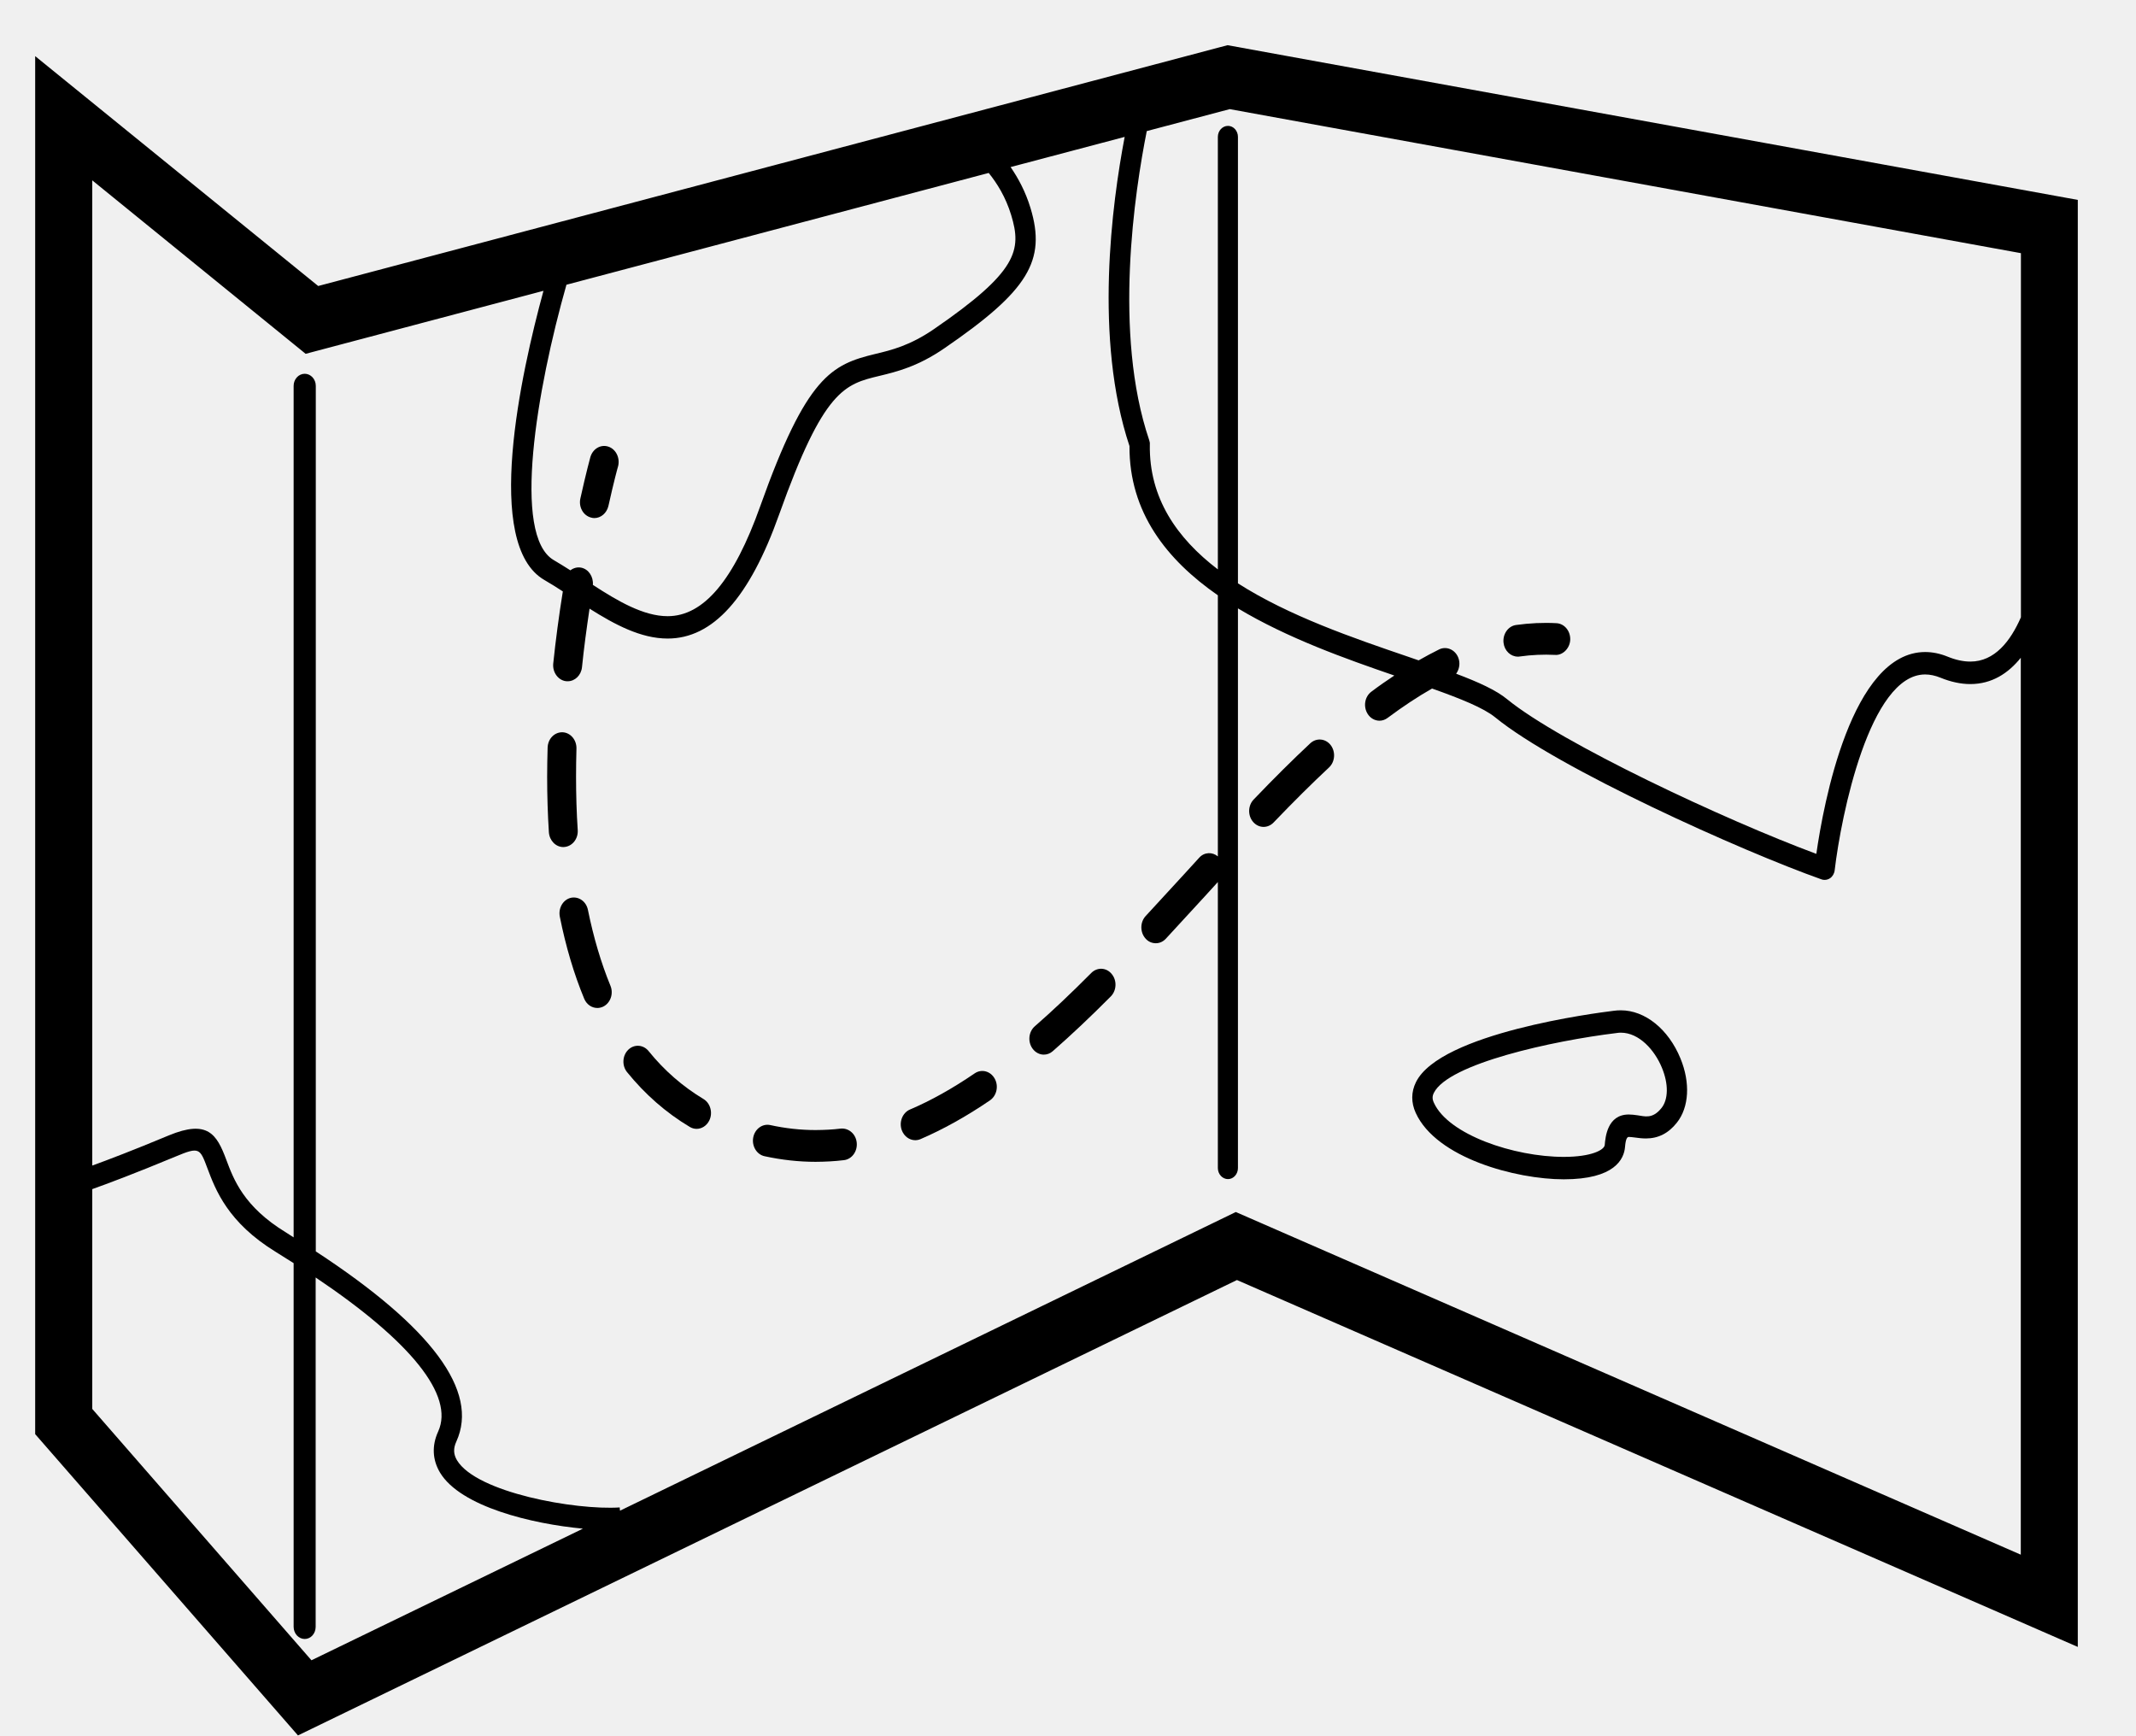
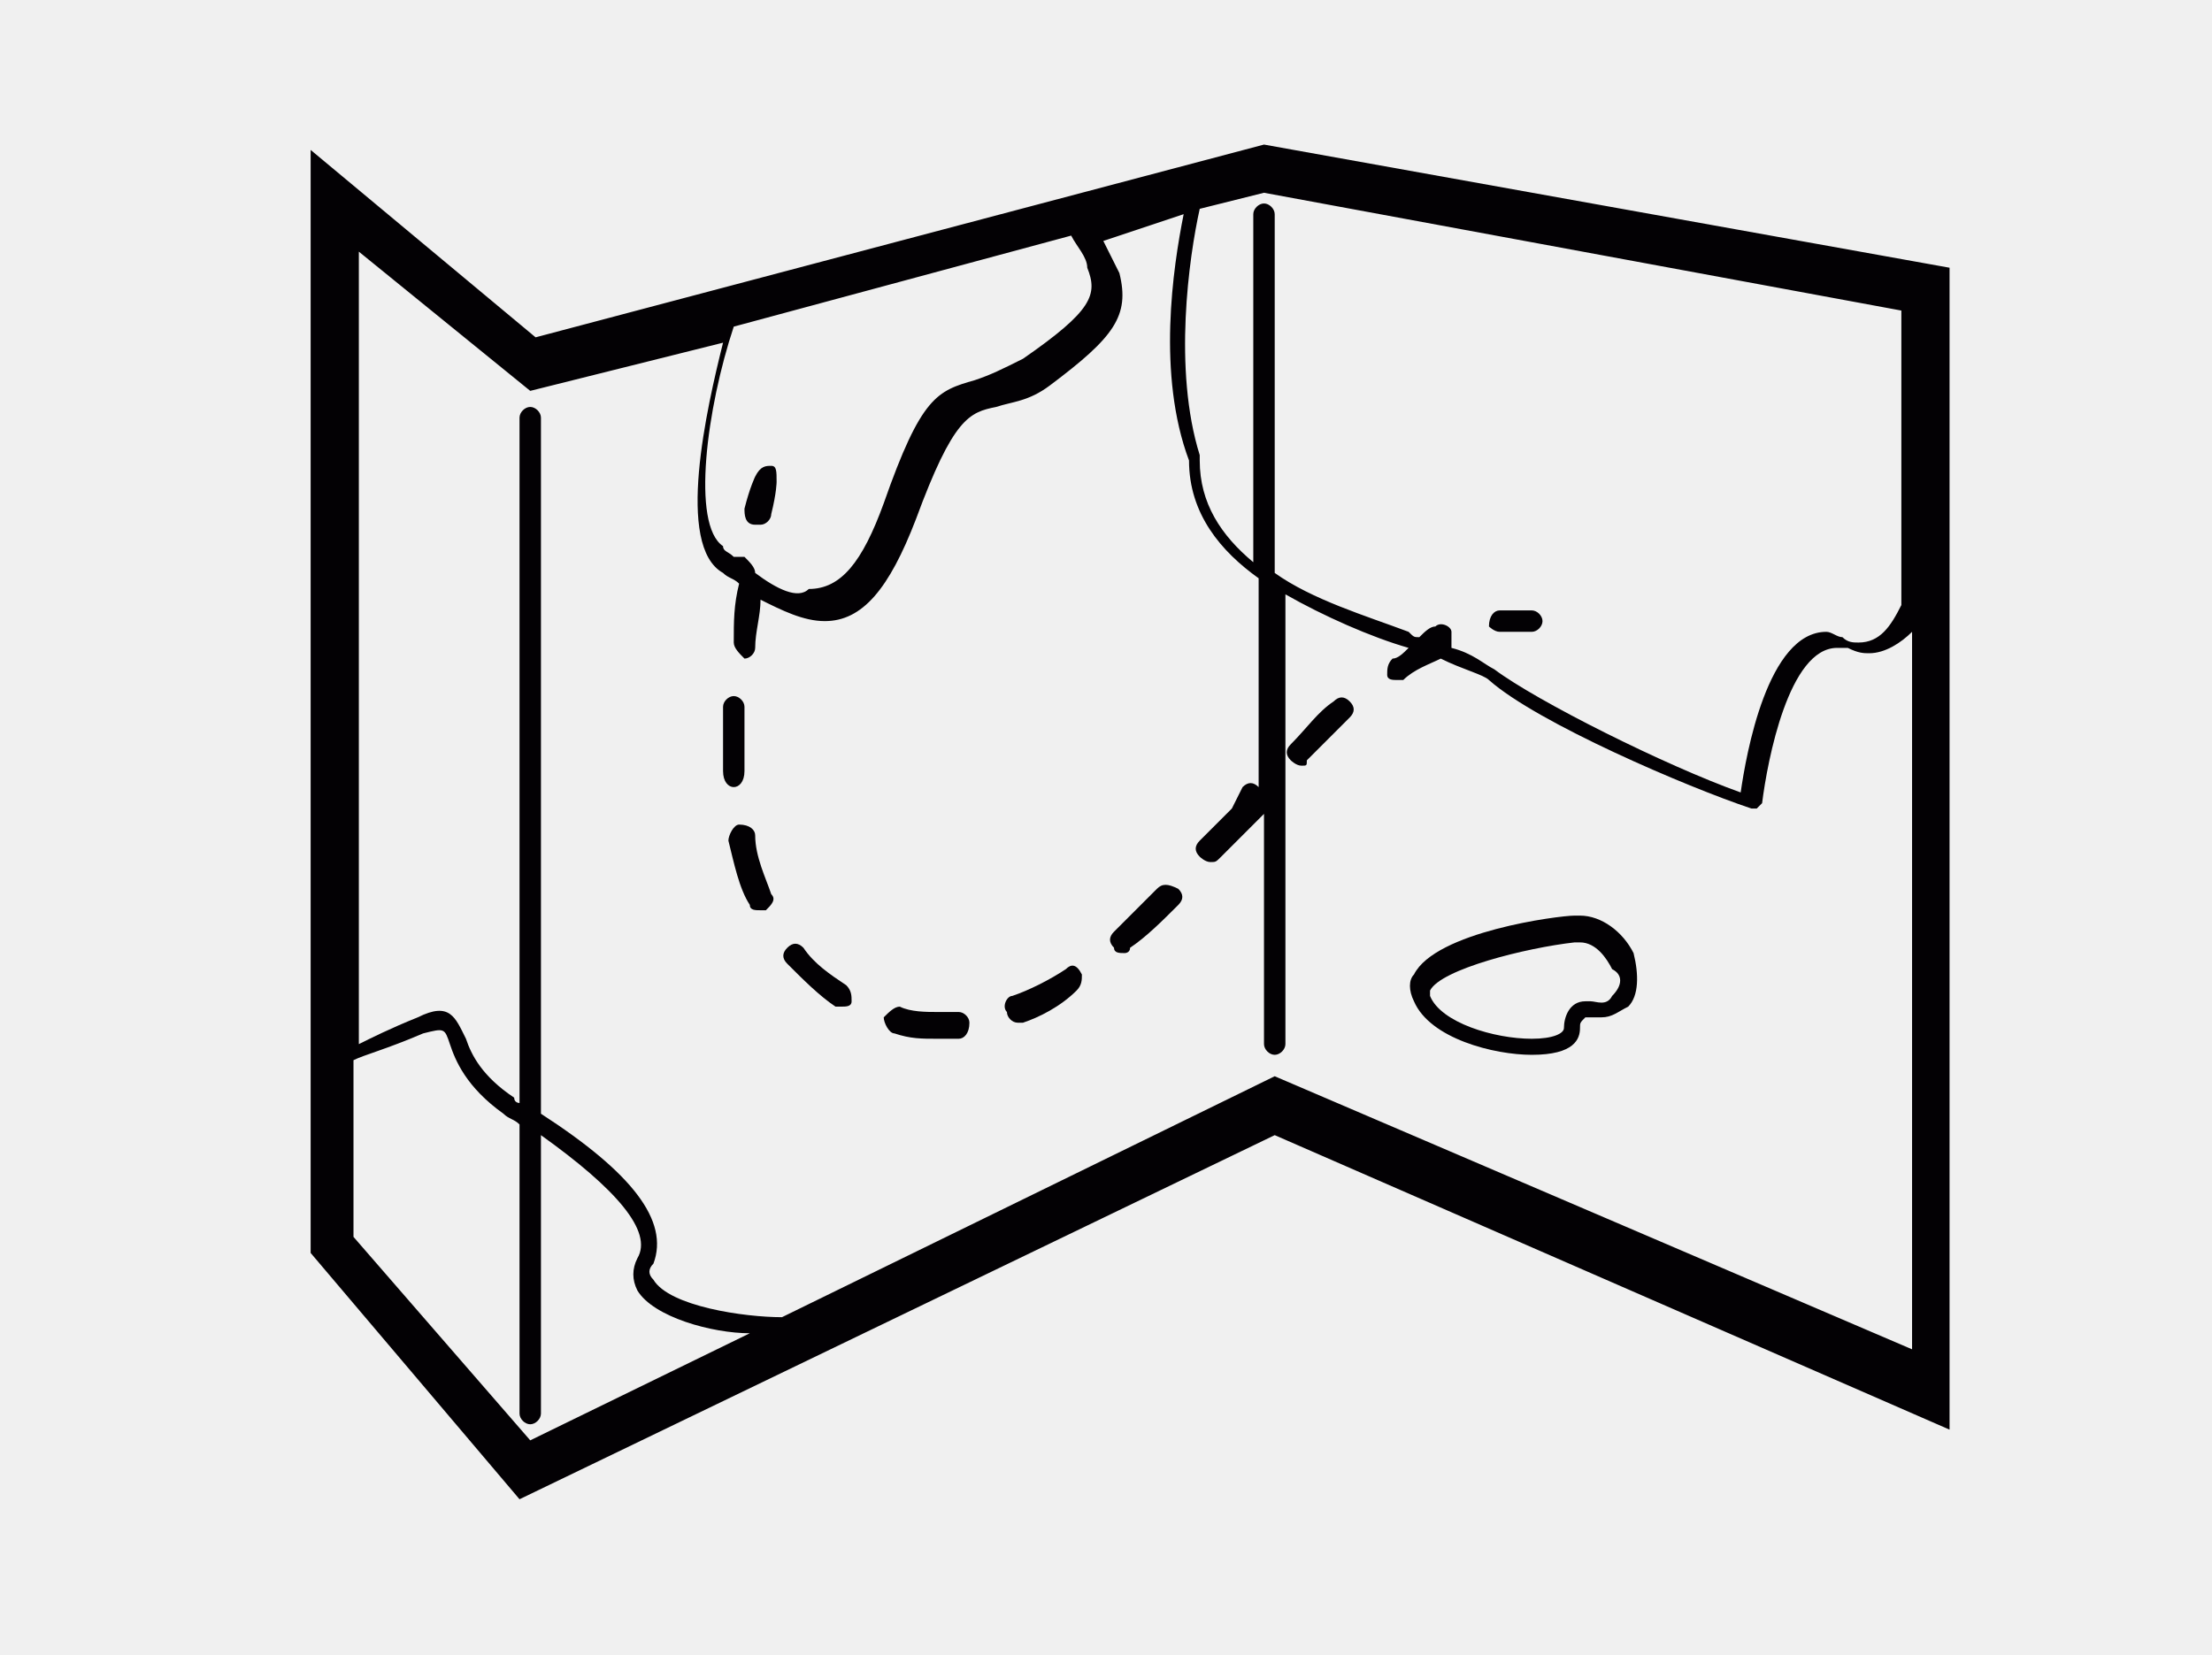
- <svg xmlns="http://www.w3.org/2000/svg" xmlns:xlink="http://www.w3.org/1999/xlink" width="32px" height="26px" viewBox="0 0 32 26" version="1.1">
-   <defs>
-     <polyline id="path-1" points="1024 0 1024 3609 0 3609 0 0" />
-   </defs>
-   <g id="Page-1" stroke="none" stroke-width="1" fill="none" fill-rule="evenodd">
-     <g id="web-A&amp;A-LANDING(1)" transform="translate(-473, -968)">
-       <g id="Group-8" transform="translate(0, 123)" />
-       <g id="Group-15" transform="translate(116, 89)" />
-       <g id="Group-140" transform="translate(471, 754)" />
-       <g id="Group-178">
-         <mask id="mask-2" fill="white">
-           <use xlink:href="#path-1" />
-         </mask>
-         <g id="Clip-156" />
-         <path d="M491.514,986.159 L482.288,990.634 L482.284,990.585 C481.623,990.629 480.139,990.364 479.846,989.878 C479.793,989.788 479.789,989.701 479.837,989.597 C480.18,988.843 479.469,987.886 477.731,986.749 L477.731,973.781 C477.731,973.681 477.656,973.6 477.565,973.6 C477.474,973.6 477.399,973.681 477.399,973.781 L477.399,986.539 C477.361,986.514 477.324,986.49 477.284,986.465 C476.652,986.08 476.5,985.671 476.389,985.373 C476.248,984.996 476.113,984.769 475.527,985.012 C474.988,985.237 474.611,985.38 474.382,985.463 L474.382,970.702 L477.579,973.301 L481.142,972.357 C480.805,973.591 480.236,976.16 481.156,976.69 C481.247,976.742 481.339,976.801 481.432,976.861 C481.373,977.226 481.325,977.589 481.288,977.943 C481.276,978.073 481.361,978.191 481.479,978.206 C481.488,978.207 481.497,978.207 481.505,978.207 C481.613,978.207 481.707,978.117 481.719,977.996 C481.748,977.709 481.788,977.415 481.832,977.119 C482.211,977.358 482.601,977.567 483.002,977.567 C483.68,977.567 484.228,976.959 484.673,975.707 C485.341,973.832 485.656,973.756 486.178,973.631 C486.433,973.569 486.75,973.493 487.154,973.214 C488.402,972.357 488.678,971.906 488.438,971.116 C488.363,970.869 488.253,970.667 488.14,970.503 L489.849,970.051 C489.659,971.046 489.387,973.077 489.921,974.683 C489.916,975.677 490.479,976.387 491.245,976.919 L491.245,980.831 C491.163,980.762 491.043,980.765 490.966,980.85 L490.748,981.089 C490.553,981.302 490.358,981.514 490.163,981.725 C490.079,981.816 490.077,981.967 490.161,982.061 C490.202,982.109 490.259,982.132 490.315,982.132 C490.37,982.132 490.423,982.11 490.466,982.064 C490.661,981.853 490.856,981.64 491.051,981.428 L491.245,981.215 L491.245,985.5 C491.245,985.591 491.313,985.666 491.397,985.666 C491.479,985.666 491.546,985.591 491.546,985.5 L491.546,977.115 C492.288,977.561 493.159,977.87 493.889,978.121 C493.776,978.196 493.661,978.275 493.545,978.363 C493.445,978.437 493.421,978.585 493.488,978.694 C493.529,978.761 493.598,978.798 493.666,978.798 C493.709,978.798 493.75,978.784 493.788,978.756 C494.019,978.584 494.238,978.439 494.454,978.316 C494.88,978.467 495.226,978.606 495.399,978.747 C496.336,979.513 499.098,980.754 500.288,981.175 C500.303,981.181 500.32,981.183 500.334,981.183 C500.363,981.183 500.392,981.175 500.418,981.157 C500.455,981.131 500.481,981.086 500.486,981.037 C500.582,980.221 501.01,978.105 501.841,978.105 C501.916,978.105 501.993,978.122 502.072,978.154 C502.226,978.217 502.377,978.249 502.517,978.249 C502.842,978.249 503.087,978.087 503.274,977.855 L503.274,991.293 L491.514,986.159 Z M474.382,989.109 L474.382,985.816 C474.596,985.74 475.005,985.588 475.635,985.326 C475.986,985.179 475.995,985.204 476.106,985.5 C476.228,985.825 476.411,986.316 477.135,986.759 C477.226,986.815 477.313,986.87 477.399,986.925 L477.399,992.374 C477.399,992.475 477.474,992.556 477.565,992.556 C477.656,992.556 477.729,992.475 477.729,992.374 L477.729,987.14 C479.159,988.1 479.808,988.909 479.565,989.446 C479.467,989.659 479.478,989.872 479.592,990.063 C479.899,990.574 480.969,990.832 481.733,990.903 L477.666,992.875 L474.382,989.109 Z M481.882,976.763 C481.892,976.641 481.818,976.527 481.707,976.505 C481.649,976.493 481.591,976.51 481.545,976.545 C481.462,976.492 481.378,976.44 481.298,976.393 C480.664,976.028 481.043,973.825 481.486,972.266 L487.812,970.591 C487.935,970.743 488.067,970.952 488.149,971.223 C488.308,971.748 488.248,972.068 486.993,972.93 C486.632,973.178 486.356,973.245 486.113,973.303 C485.459,973.461 485.084,973.634 484.389,975.585 C483.995,976.693 483.541,977.232 483.002,977.232 C482.642,977.232 482.257,977.007 481.882,976.763 L481.882,976.763 Z M494.846,977.851 C494.798,977.731 494.668,977.677 494.56,977.73 C494.459,977.78 494.356,977.835 494.253,977.894 C494.2,977.876 494.149,977.858 494.094,977.839 C493.276,977.56 492.31,977.229 491.546,976.74 L491.546,970.051 C491.546,969.96 491.479,969.886 491.397,969.886 C491.313,969.886 491.245,969.96 491.245,970.051 L491.245,976.531 C490.632,976.063 490.212,975.462 490.226,974.659 C490.228,974.638 490.224,974.616 490.217,974.596 C489.673,972.995 490.002,970.858 490.18,969.964 L491.423,969.635 L503.276,971.793 L503.276,977.248 C503.12,977.606 502.882,977.912 502.519,977.912 C502.413,977.912 502.3,977.888 502.18,977.839 C502.065,977.792 501.952,977.769 501.842,977.769 C500.736,977.769 500.317,980.05 500.211,980.793 C498.853,980.29 496.385,979.134 495.58,978.477 C495.416,978.341 495.151,978.221 494.815,978.094 C494.863,978.027 494.88,977.935 494.846,977.851 L494.846,977.851 Z M491.39,968.677 L477.767,972.285 L473.527,968.841 L473.527,989.487 L477.464,994.001 L491.531,987.178 L504.128,992.675 L504.128,970.995 L491.39,968.677 Z" id="Fill-167" fill="#000000" mask="url(#mask-2)" />
-         <path d="M482.115,974.692 C482,974.653 481.88,974.724 481.844,974.85 C481.844,974.85 481.781,975.078 481.695,975.467 C481.666,975.594 481.736,975.723 481.853,975.754 C481.87,975.759 481.887,975.762 481.904,975.762 C482.002,975.762 482.089,975.689 482.115,975.58 C482.197,975.21 482.257,974.992 482.259,974.989 C482.293,974.863 482.228,974.73 482.115,974.692" id="Fill-168" fill="#000000" mask="url(#mask-2)" />
-         <path d="M489.349,982.577 C489.046,982.882 488.769,983.144 488.502,983.377 C488.409,983.459 488.394,983.608 488.469,983.711 C488.512,983.77 488.575,983.801 488.637,983.801 C488.685,983.801 488.733,983.784 488.772,983.749 C489.046,983.509 489.332,983.24 489.642,982.928 C489.729,982.839 489.736,982.689 489.654,982.592 C489.575,982.495 489.438,982.488 489.349,982.577" id="Fill-169" fill="#000000" mask="url(#mask-2)" />
-         <path d="M481.455,980.69 C481.574,980.68 481.664,980.567 481.655,980.436 C481.638,980.181 481.63,979.913 481.63,979.639 C481.63,979.498 481.632,979.357 481.636,979.217 C481.64,979.086 481.547,978.976 481.427,978.971 C481.305,978.969 481.208,979.07 481.204,979.202 C481.2,979.347 481.197,979.492 481.197,979.639 C481.197,979.925 481.206,980.205 481.223,980.47 C481.232,980.595 481.327,980.691 481.439,980.691 C481.444,980.691 481.45,980.69 481.455,980.69" id="Fill-170" fill="#000000" mask="url(#mask-2)" />
-         <path d="M492.63,979.136 C492.369,979.38 492.091,979.655 491.781,979.979 C491.695,980.069 491.691,980.219 491.773,980.314 C491.816,980.364 491.873,980.389 491.93,980.389 C491.983,980.389 492.037,980.367 492.079,980.324 C492.383,980.007 492.655,979.737 492.91,979.499 C493.001,979.414 493.012,979.264 492.935,979.163 C492.857,979.063 492.721,979.052 492.63,979.136" id="Fill-171" fill="#000000" mask="url(#mask-2)" />
-         <path d="M481.808,981.633 C481.783,981.505 481.668,981.425 481.55,981.452 C481.435,981.48 481.361,981.607 481.387,981.735 C481.476,982.181 481.599,982.594 481.752,982.963 C481.788,983.05 481.866,983.102 481.949,983.102 C481.978,983.102 482.009,983.095 482.038,983.081 C482.147,983.026 482.195,982.885 482.144,982.766 C482.005,982.427 481.892,982.046 481.808,981.633" id="Fill-172" fill="#000000" mask="url(#mask-2)" />
-         <path d="M487.603,984.081 C487.272,984.307 486.946,984.49 486.633,984.623 C486.521,984.671 486.466,984.809 486.509,984.931 C486.543,985.025 486.625,985.083 486.711,985.083 C486.737,985.083 486.764,985.078 486.79,985.067 C487.127,984.922 487.478,984.727 487.831,984.486 C487.933,984.416 487.964,984.269 487.901,984.159 C487.837,984.046 487.704,984.013 487.603,984.081" id="Fill-173" fill="#000000" mask="url(#mask-2)" />
-         <path d="M485.597,984.909 C485.472,984.924 485.358,984.93 485.218,984.931 C484.994,984.931 484.765,984.906 484.538,984.856 C484.422,984.832 484.308,984.914 484.284,985.044 C484.261,985.172 484.337,985.298 484.454,985.323 C484.708,985.378 484.965,985.407 485.218,985.407 C485.364,985.406 485.502,985.399 485.643,985.382 C485.762,985.368 485.848,985.251 485.835,985.12 C485.822,984.99 485.716,984.899 485.597,984.909" id="Fill-174" fill="#000000" mask="url(#mask-2)" />
-         <path d="M483.539,984.466 C483.228,984.279 482.951,984.038 482.717,983.748 C482.638,983.65 482.501,983.641 482.412,983.728 C482.323,983.815 482.315,983.965 482.394,984.063 C482.662,984.394 482.977,984.671 483.332,984.883 C483.365,984.903 483.4,984.913 483.436,984.913 C483.512,984.913 483.586,984.868 483.626,984.788 C483.682,984.674 483.644,984.529 483.539,984.466" id="Fill-175" fill="#000000" mask="url(#mask-2)" />
-         <path d="M495.739,977.838 C495.748,977.838 495.758,977.838 495.767,977.836 C495.944,977.811 496.122,977.803 496.298,977.812 C496.408,977.821 496.518,977.717 496.524,977.586 C496.529,977.454 496.437,977.343 496.318,977.337 C496.118,977.326 495.913,977.336 495.712,977.364 C495.593,977.381 495.51,977.501 495.525,977.631 C495.539,977.751 495.632,977.838 495.739,977.838" id="Fill-176" fill="#000000" mask="url(#mask-2)" />
-         <path d="M497.892,984.6 C497.756,984.771 497.638,984.724 497.533,984.71 C497.486,984.703 497.442,984.698 497.401,984.698 C497.078,984.698 497.051,985.041 497.041,985.154 C497.035,985.229 496.841,985.333 496.427,985.333 C495.681,985.333 494.698,985 494.482,984.523 C494.456,984.468 494.456,984.424 494.481,984.374 C494.698,983.935 496.27,983.592 497.214,983.478 C497.237,983.474 497.259,983.472 497.282,983.472 C497.558,983.472 497.79,983.735 497.897,983.996 C497.998,984.238 497.995,984.47 497.892,984.6 M497.282,983.137 C497.246,983.137 497.209,983.139 497.177,983.144 C496.912,983.176 494.577,983.477 494.213,984.213 C494.14,984.36 494.139,984.519 494.209,984.673 C494.518,985.352 495.715,985.669 496.427,985.669 C497.192,985.669 497.33,985.365 497.345,985.184 C497.355,985.062 497.377,985.035 497.401,985.034 C497.43,985.034 497.461,985.039 497.495,985.043 C497.546,985.05 497.601,985.057 497.657,985.057 C497.843,985.057 497.995,984.98 498.121,984.821 C498.305,984.59 498.325,984.221 498.175,983.857 C497.995,983.419 497.645,983.137 497.282,983.137" id="Fill-177" fill="#000000" mask="url(#mask-2)" />
-       </g>
-       <g id="Group-180" transform="translate(102, 716)" />
-     </g>
+ <svg xmlns="http://www.w3.org/2000/svg" version="1.1" id="Capa_1" x="0px" y="0px" viewBox="0 0 41.3 30.9" enable-background="new 0 0 41.3 30.9" xml:space="preserve">
+   <g>
+     <path fill="#030104" d="M23.6,2.7L10,6.3L5.8,2.8v20.6L9.7,28l14.1-6.8l12.6,5.5V5L23.6,2.7z M27.1,11.8c0-0.1-0.2-0.2-0.3-0.1   c-0.1,0-0.2,0.1-0.3,0.2c-0.1,0-0.1,0-0.2-0.1c-0.8-0.3-1.8-0.6-2.5-1.1V4c0-0.1-0.1-0.2-0.2-0.2c-0.1,0-0.2,0.1-0.2,0.2v6.5   c-0.6-0.5-1-1.1-1-1.9c0,0,0,0,0-0.1c-0.5-1.6-0.2-3.7,0-4.6l1.2-0.3l11.9,2.2v5.5c-0.2,0.4-0.4,0.7-0.8,0.7c-0.1,0-0.2,0-0.3-0.1   c-0.1,0-0.2-0.1-0.3-0.1c-1.1,0-1.5,2.3-1.6,3c-1.4-0.5-3.8-1.7-4.6-2.3c-0.2-0.1-0.4-0.3-0.8-0.4C27.1,12,27.1,11.9,27.1,11.8z    M14.1,10.7c0-0.1-0.1-0.2-0.2-0.3c-0.1,0-0.1,0-0.2,0c-0.1-0.1-0.2-0.1-0.2-0.2c-0.6-0.4-0.3-2.6,0.2-4.1l6.3-1.7   c0.1,0.2,0.3,0.4,0.3,0.6c0.2,0.5,0.1,0.8-1.2,1.7c-0.4,0.2-0.6,0.3-0.9,0.4c-0.7,0.2-1,0.3-1.7,2.3c-0.4,1.1-0.8,1.6-1.4,1.6   C14.9,11.2,14.5,11,14.1,10.7z M6.6,23.1v-3.3c0.2-0.1,0.6-0.2,1.3-0.5c0.4-0.1,0.4-0.1,0.5,0.2c0.1,0.3,0.3,0.8,1,1.3   c0.1,0.1,0.2,0.1,0.3,0.2v5.4c0,0.1,0.1,0.2,0.2,0.2s0.2-0.1,0.2-0.2v-5.2c1.4,1,2.1,1.8,1.8,2.3c-0.1,0.2-0.1,0.4,0,0.6   c0.3,0.5,1.4,0.8,2.1,0.8l-4.1,2L6.6,23.1z M23.8,20.1l-9.2,4.5l0,0c-0.7,0-2.1-0.2-2.4-0.7c-0.1-0.1-0.1-0.2,0-0.3   c0.3-0.8-0.4-1.7-2.1-2.8v-13c0-0.1-0.1-0.2-0.2-0.2S9.7,7.7,9.7,7.8v12.8c0,0-0.1,0-0.1-0.1c-0.6-0.4-0.8-0.8-0.9-1.1   C8.5,19,8.4,18.7,7.8,19c-0.5,0.2-0.9,0.4-1.1,0.5V4.7l3.2,2.6l3.6-0.9c-0.3,1.2-0.9,3.8,0,4.3c0.1,0.1,0.2,0.1,0.3,0.2   c-0.1,0.4-0.1,0.7-0.1,1.1c0,0.1,0.1,0.2,0.2,0.3c0,0,0,0,0,0c0.1,0,0.2-0.1,0.2-0.2c0-0.3,0.1-0.6,0.1-0.9   c0.4,0.2,0.8,0.4,1.2,0.4l0,0c0.7,0,1.2-0.6,1.7-1.9c0.7-1.9,1-2,1.5-2.1c0.3-0.1,0.6-0.1,1-0.4c1.2-0.9,1.5-1.3,1.3-2.1   c-0.1-0.2-0.2-0.4-0.3-0.6L22.1,4c-0.2,1-0.5,3,0.1,4.6c0,1,0.6,1.7,1.3,2.2v3.9c-0.1-0.1-0.2-0.1-0.3,0L23,15.1   c-0.2,0.2-0.4,0.4-0.6,0.6c-0.1,0.1-0.1,0.2,0,0.3c0,0,0.1,0.1,0.2,0.1c0.1,0,0.1,0,0.2-0.1c0.2-0.2,0.4-0.4,0.6-0.6l0.2-0.2v4.3   c0,0.1,0.1,0.2,0.2,0.2c0.1,0,0.2-0.1,0.2-0.2v-8.4c0.7,0.4,1.6,0.8,2.3,1c-0.1,0.1-0.2,0.2-0.3,0.2c-0.1,0.1-0.1,0.2-0.1,0.3   c0,0.1,0.1,0.1,0.2,0.1c0,0,0.1,0,0.1,0c0.2-0.2,0.5-0.3,0.7-0.4c0.4,0.2,0.8,0.3,0.9,0.4c0.9,0.8,3.7,2,4.9,2.4c0,0,0,0,0,0   c0,0,0.1,0,0.1,0c0,0,0.1-0.1,0.1-0.1c0.1-0.8,0.5-2.9,1.4-2.9c0.1,0,0.2,0,0.2,0c0.2,0.1,0.3,0.1,0.4,0.1c0.3,0,0.6-0.2,0.8-0.4   v13.4L23.8,20.1z" />
+     <path fill="#030104" d="M14.4,8.7c-0.1,0-0.2,0-0.3,0.2c0,0-0.1,0.2-0.2,0.6c0,0.1,0,0.3,0.2,0.3c0,0,0,0,0.1,0   c0.1,0,0.2-0.1,0.2-0.2C14.5,9.2,14.5,9,14.5,9C14.5,8.8,14.5,8.7,14.4,8.7z" />
+     <path fill="#030104" d="M21.6,16.6c-0.3,0.3-0.6,0.6-0.8,0.8c-0.1,0.1-0.1,0.2,0,0.3c0,0.1,0.1,0.1,0.2,0.1c0,0,0.1,0,0.1-0.1   c0.3-0.2,0.6-0.5,0.9-0.8c0.1-0.1,0.1-0.2,0-0.3C21.8,16.5,21.7,16.5,21.6,16.6z" />
+     <path fill="#030104" d="M13.7,14.7c0.1,0,0.2-0.1,0.2-0.3c0-0.3,0-0.5,0-0.8c0-0.1,0-0.3,0-0.4c0-0.1-0.1-0.2-0.2-0.2   c-0.1,0-0.2,0.1-0.2,0.2c0,0.1,0,0.3,0,0.4c0,0.3,0,0.6,0,0.8C13.5,14.6,13.6,14.7,13.7,14.7C13.7,14.7,13.7,14.7,13.7,14.7z" />
+     <path fill="#030104" d="M24.9,13.1c-0.3,0.2-0.5,0.5-0.8,0.8c-0.1,0.1-0.1,0.2,0,0.3c0,0,0.1,0.1,0.2,0.1c0.1,0,0.1,0,0.1-0.1   c0.3-0.3,0.6-0.6,0.8-0.8c0.1-0.1,0.1-0.2,0-0.3C25.1,13,25,13,24.9,13.1z" />
+     <path fill="#030104" d="M14.1,15.6c0-0.1-0.1-0.2-0.3-0.2c-0.1,0-0.2,0.2-0.2,0.3c0.1,0.4,0.2,0.9,0.4,1.2c0,0.1,0.1,0.1,0.2,0.1   c0,0,0.1,0,0.1,0c0.1-0.1,0.2-0.2,0.1-0.3C14.3,16.4,14.1,16,14.1,15.6z" />
+     <path fill="#030104" d="M19.9,18.1c-0.3,0.2-0.7,0.4-1,0.5c-0.1,0-0.2,0.2-0.1,0.3c0,0.1,0.1,0.2,0.2,0.2c0,0,0.1,0,0.1,0   c0.3-0.1,0.7-0.3,1-0.6c0.1-0.1,0.1-0.2,0.1-0.3C20.1,18,20,18,19.9,18.1z" />
+     <path fill="#030104" d="M17.9,18.9c-0.1,0-0.2,0-0.4,0c-0.2,0-0.5,0-0.7-0.1c-0.1,0-0.2,0.1-0.3,0.2c0,0.1,0.1,0.3,0.2,0.3   c0.3,0.1,0.5,0.1,0.8,0.1c0.1,0,0.3,0,0.4,0c0.1,0,0.2-0.1,0.2-0.3C18.1,19,18,18.9,17.9,18.9z" />
+     <path fill="#030104" d="M15.8,18.4c-0.3-0.2-0.6-0.4-0.8-0.7c-0.1-0.1-0.2-0.1-0.3,0c-0.1,0.1-0.1,0.2,0,0.3   c0.3,0.3,0.6,0.6,0.9,0.8c0,0,0.1,0,0.1,0c0.1,0,0.2,0,0.2-0.1C15.9,18.6,15.9,18.5,15.8,18.4z" />
+     <path fill="#030104" d="M28,11.8C28,11.8,28,11.8,28,11.8c0.2,0,0.4,0,0.6,0c0.1,0,0.2-0.1,0.2-0.2s-0.1-0.2-0.2-0.2   c-0.2,0-0.4,0-0.6,0c-0.1,0-0.2,0.1-0.2,0.3C27.8,11.7,27.9,11.8,28,11.8z" />
+     <path fill="#030104" d="M29.5,17.1c0,0-0.1,0-0.1,0c-0.3,0-2.6,0.3-3,1.1c-0.1,0.1-0.1,0.3,0,0.5c0.3,0.7,1.5,1,2.2,1   c0.8,0,0.9-0.3,0.9-0.5c0-0.1,0-0.1,0.1-0.2c0,0,0.1,0,0.1,0c0.1,0,0.1,0,0.2,0c0.2,0,0.3-0.1,0.5-0.2c0.2-0.2,0.2-0.6,0.1-1   C30.3,17.4,29.9,17.1,29.5,17.1z M30.1,18.6c-0.1,0.2-0.3,0.1-0.4,0.1c0,0-0.1,0-0.1,0c-0.3,0-0.4,0.3-0.4,0.5   c0,0.1-0.2,0.2-0.6,0.2c-0.7,0-1.7-0.3-1.9-0.8c0-0.1,0-0.1,0-0.1c0.2-0.4,1.8-0.8,2.7-0.9c0,0,0,0,0.1,0c0.3,0,0.5,0.3,0.6,0.5   C30.3,18.2,30.3,18.4,30.1,18.6z" />
  </g>
</svg>
